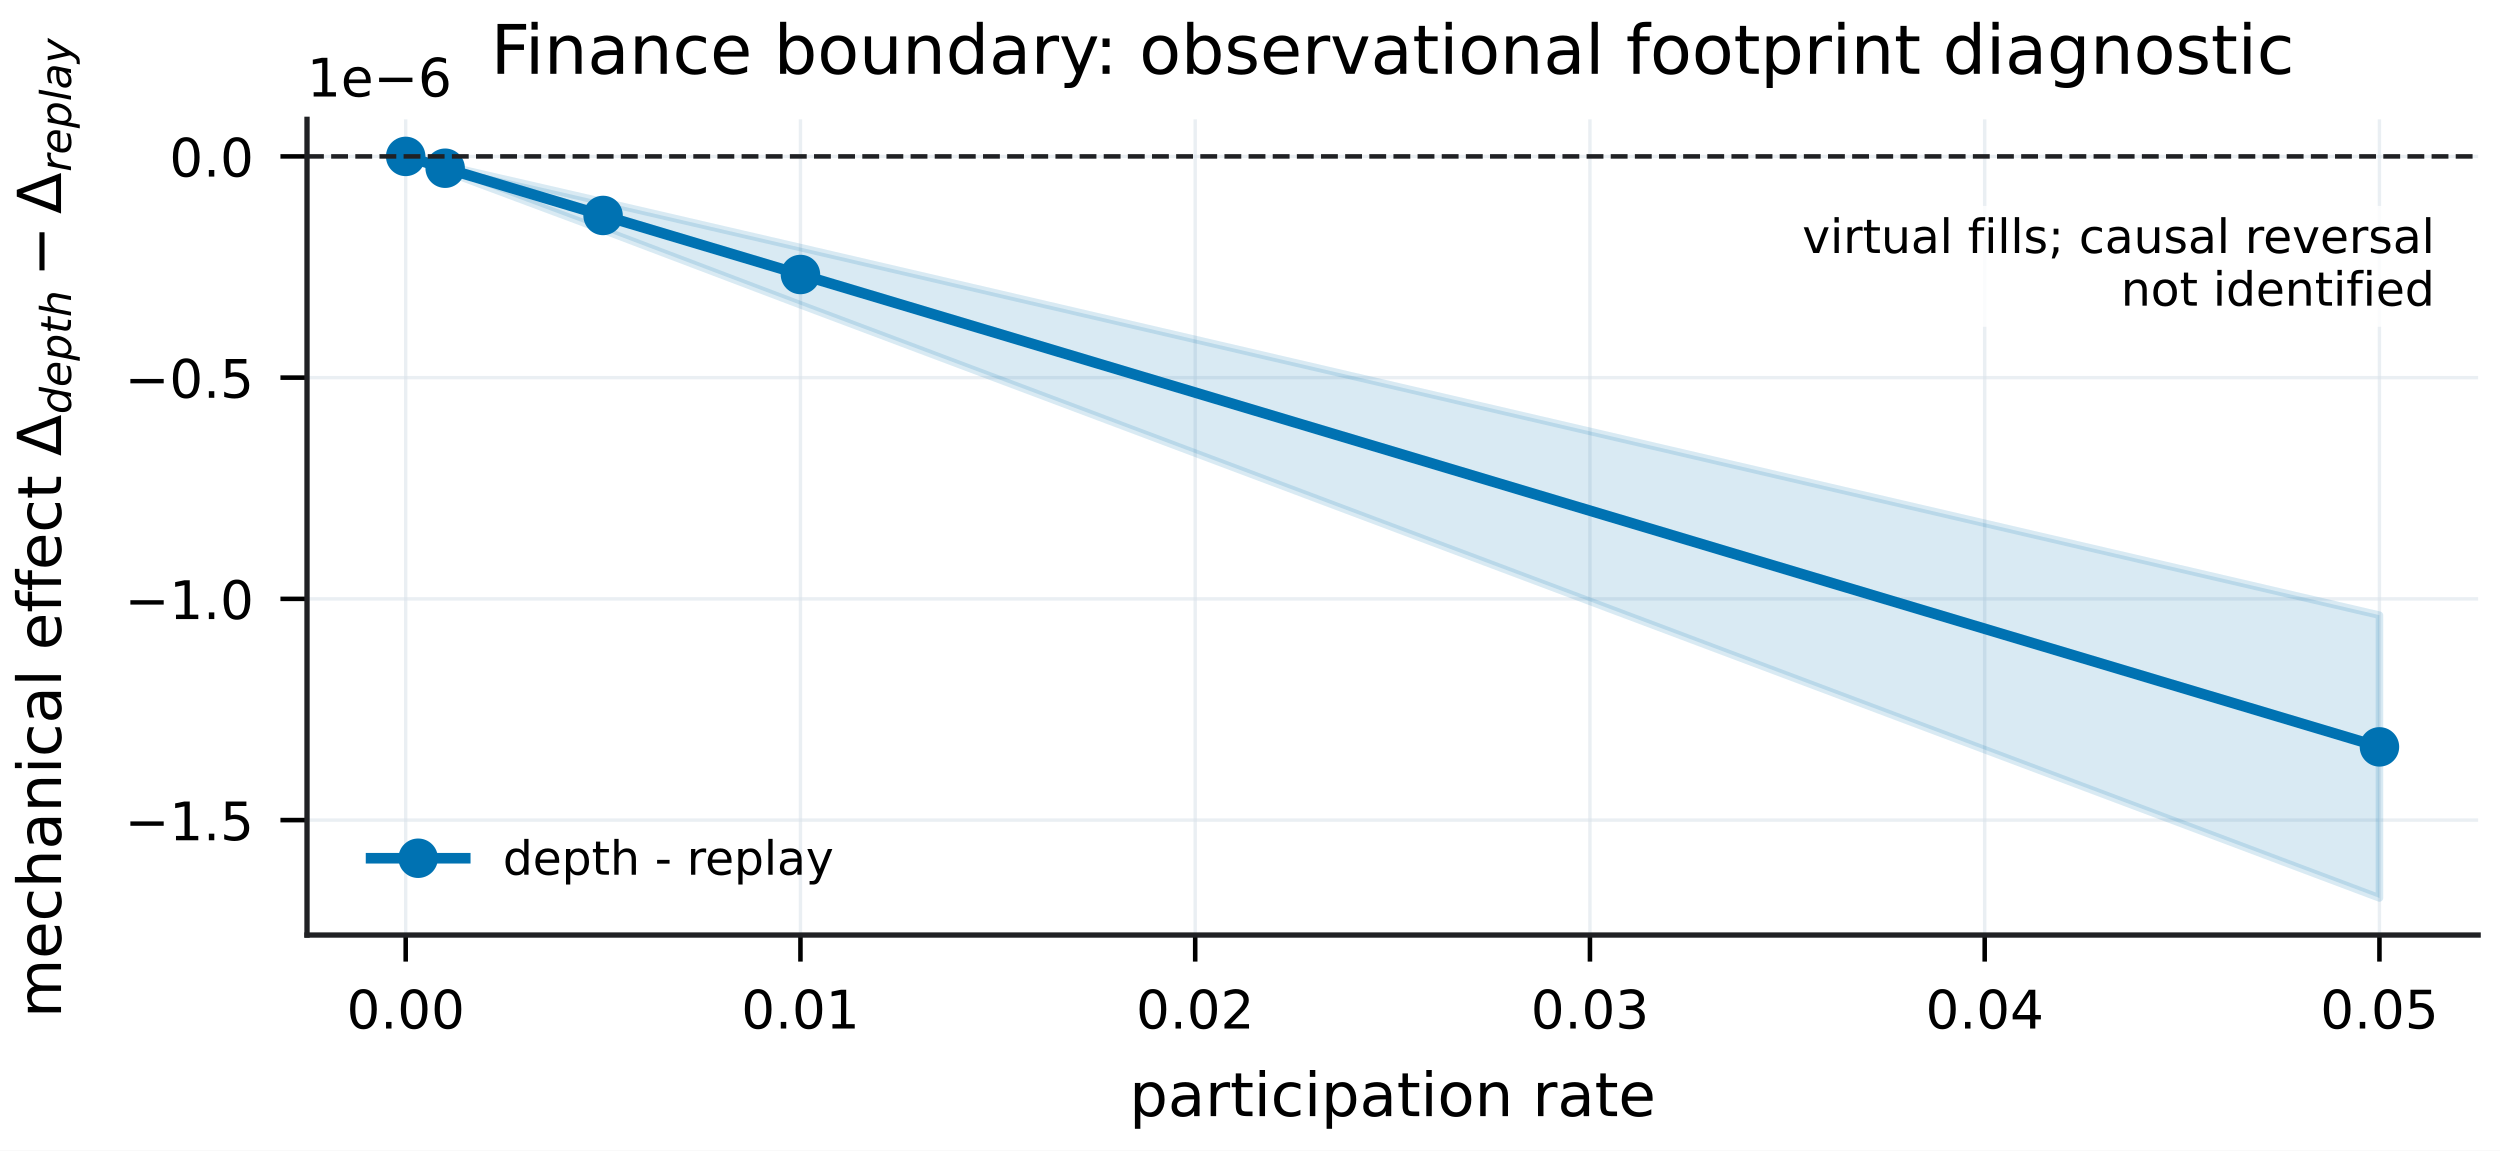
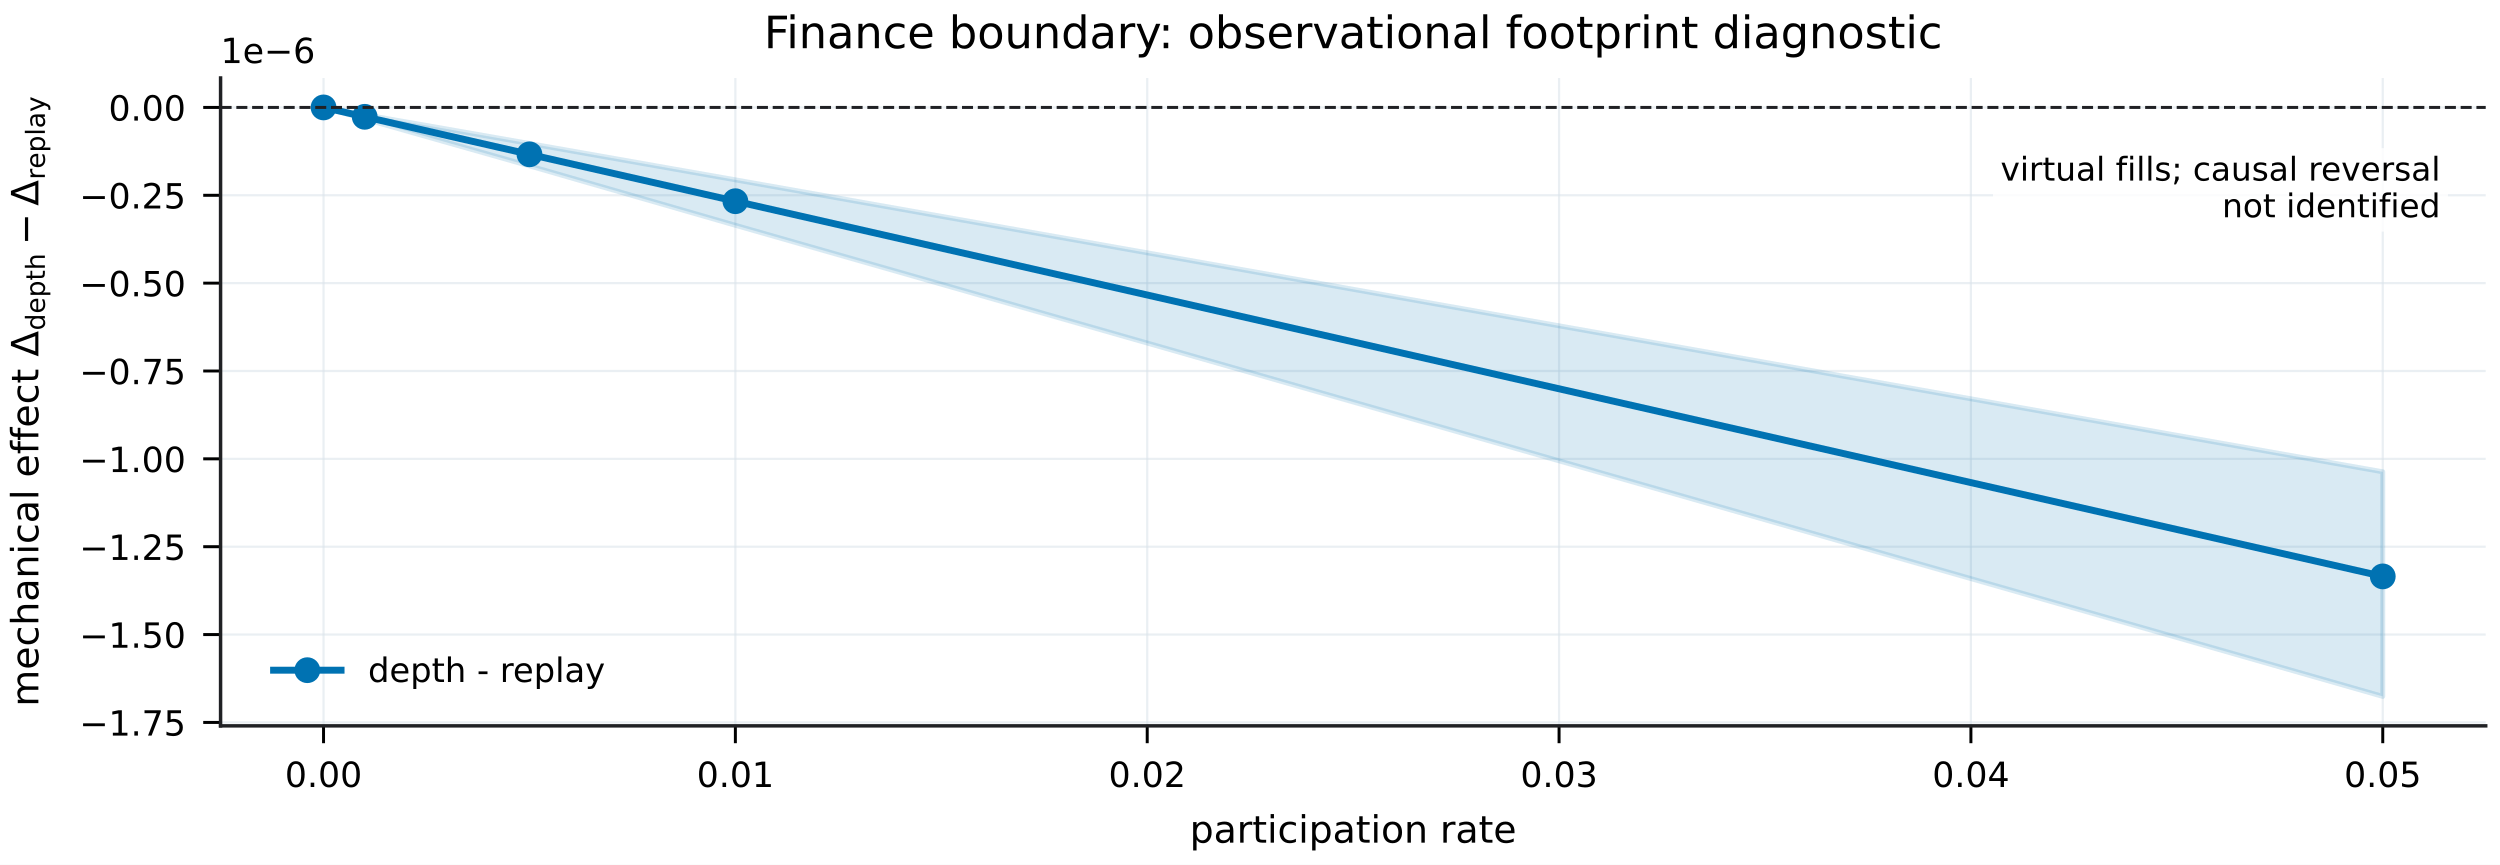
- <svg xmlns="http://www.w3.org/2000/svg" xmlns:xlink="http://www.w3.org/1999/xlink" width="329.29pt" height="151.556pt" viewBox="0 0 329.29 151.556" version="1.1">
+ <svg xmlns="http://www.w3.org/2000/svg" xmlns:xlink="http://www.w3.org/1999/xlink" width="503.956pt" height="174.329pt" viewBox="0 0 503.956 174.329" version="1.1">
  <defs>
    <style type="text/css">*{stroke-linejoin: round; stroke-linecap: butt}</style>
  </defs>
  <g id="figure_1">
    <g id="patch_1">
-       <path d="M 0 151.556  L 329.29 151.556  L 329.29 0  L 0 0  z " style="fill: #ffffff" />
+       <path d="M 0 174.329  L 503.956 174.329  L 503.956 0  L 0 0  z " style="fill: #ffffff" />
    </g>
    <g id="axes_1">
      <g id="patch_2">
-         <path d="M 40.438 123.159  L 326.41 123.159  L 326.41 15.719  L 40.438 15.719  z " style="fill: #ffffff" />
+         <path d="M 44.464 146.319  L 501.076 146.319  L 501.076 15.719  L 44.464 15.719  z " style="fill: #ffffff" />
      </g>
      <g id="matplotlib.axis_1">
        <g id="xtick_1">
          <g id="line2d_1">
-             <path d="M 53.437 123.159  L 53.437 15.719  " clip-path="url(#p5ba819bbee)" style="fill: none; stroke: #d9e2e8; stroke-opacity: 0.55; stroke-width: 0.45; stroke-linecap: square" />
+             <path d="M 65.219 146.319  L 65.219 15.719  " clip-path="url(#pc359f0b54c)" style="fill: none; stroke: #d9e2e8; stroke-opacity: 0.55; stroke-width: 0.45; stroke-linecap: square" />
          </g>
          <g id="line2d_2">
            <defs>
-               <path id="mbaac924ab0" d="M 0 0  L 0 3.5  " style="stroke: #000000; stroke-width: 0.6" />
+               <path id="m7efaeb3398" d="M 0 0  L 0 3.5  " style="stroke: #000000; stroke-width: 0.6" />
            </defs>
            <g>
-               <use xlink:href="#mbaac924ab0" x="53.437" y="123.159" style="stroke: #000000; stroke-width: 0.6" />
+               <use xlink:href="#m7efaeb3398" x="65.219" y="146.319" style="stroke: #000000; stroke-width: 0.6" />
            </g>
          </g>
          <g id="text_1">
-             <text style="font-size: 7px; font-family: 'DejaVu Sans'; text-anchor: middle" x="53.437" y="135.477" transform="rotate(-0 53.4367 135.4775)">0.00</text>
+             <text style="font-size: 7px; font-family: 'DejaVu Sans'; text-anchor: middle" x="65.219" y="158.637" transform="rotate(-0 65.21881 158.6375)">0.00</text>
          </g>
        </g>
        <g id="xtick_2">
          <g id="line2d_3">
-             <path d="M 105.432 123.159  L 105.432 15.719  " clip-path="url(#p5ba819bbee)" style="fill: none; stroke: #d9e2e8; stroke-opacity: 0.55; stroke-width: 0.45; stroke-linecap: square" />
+             <path d="M 148.239 146.319  L 148.239 15.719  " clip-path="url(#pc359f0b54c)" style="fill: none; stroke: #d9e2e8; stroke-opacity: 0.55; stroke-width: 0.45; stroke-linecap: square" />
          </g>
          <g id="line2d_4">
            <g>
-               <use xlink:href="#mbaac924ab0" x="105.432" y="123.159" style="stroke: #000000; stroke-width: 0.6" />
+               <use xlink:href="#m7efaeb3398" x="148.239" y="146.319" style="stroke: #000000; stroke-width: 0.6" />
            </g>
          </g>
          <g id="text_2">
-             <text style="font-size: 7px; font-family: 'DejaVu Sans'; text-anchor: middle" x="105.432" y="135.477" transform="rotate(-0 105.4316 135.4775)">0.01</text>
+             <text style="font-size: 7px; font-family: 'DejaVu Sans'; text-anchor: middle" x="148.239" y="158.637" transform="rotate(-0 148.2392 158.6375)">0.01</text>
          </g>
        </g>
        <g id="xtick_3">
          <g id="line2d_5">
-             <path d="M 157.427 123.159  L 157.427 15.719  " clip-path="url(#p5ba819bbee)" style="fill: none; stroke: #d9e2e8; stroke-opacity: 0.55; stroke-width: 0.45; stroke-linecap: square" />
+             <path d="M 231.26 146.319  L 231.26 15.719  " clip-path="url(#pc359f0b54c)" style="fill: none; stroke: #d9e2e8; stroke-opacity: 0.55; stroke-width: 0.45; stroke-linecap: square" />
          </g>
          <g id="line2d_6">
            <g>
-               <use xlink:href="#mbaac924ab0" x="157.427" y="123.159" style="stroke: #000000; stroke-width: 0.6" />
+               <use xlink:href="#m7efaeb3398" x="231.26" y="146.319" style="stroke: #000000; stroke-width: 0.6" />
            </g>
          </g>
          <g id="text_3">
-             <text style="font-size: 7px; font-family: 'DejaVu Sans'; text-anchor: middle" x="157.427" y="135.477" transform="rotate(-0 157.4265 135.4775)">0.02</text>
+             <text style="font-size: 7px; font-family: 'DejaVu Sans'; text-anchor: middle" x="231.26" y="158.637" transform="rotate(-0 231.2595 158.6375)">0.02</text>
          </g>
        </g>
        <g id="xtick_4">
          <g id="line2d_7">
-             <path d="M 209.421 123.159  L 209.421 15.719  " clip-path="url(#p5ba819bbee)" style="fill: none; stroke: #d9e2e8; stroke-opacity: 0.55; stroke-width: 0.45; stroke-linecap: square" />
+             <path d="M 314.28 146.319  L 314.28 15.719  " clip-path="url(#pc359f0b54c)" style="fill: none; stroke: #d9e2e8; stroke-opacity: 0.55; stroke-width: 0.45; stroke-linecap: square" />
          </g>
          <g id="line2d_8">
            <g>
-               <use xlink:href="#mbaac924ab0" x="209.421" y="123.159" style="stroke: #000000; stroke-width: 0.6" />
+               <use xlink:href="#m7efaeb3398" x="314.28" y="146.319" style="stroke: #000000; stroke-width: 0.6" />
            </g>
          </g>
          <g id="text_4">
-             <text style="font-size: 7px; font-family: 'DejaVu Sans'; text-anchor: middle" x="209.421" y="135.477" transform="rotate(-0 209.4214 135.4775)">0.03</text>
+             <text style="font-size: 7px; font-family: 'DejaVu Sans'; text-anchor: middle" x="314.28" y="158.637" transform="rotate(-0 314.2799 158.6375)">0.03</text>
          </g>
        </g>
        <g id="xtick_5">
          <g id="line2d_9">
-             <path d="M 261.416 123.159  L 261.416 15.719  " clip-path="url(#p5ba819bbee)" style="fill: none; stroke: #d9e2e8; stroke-opacity: 0.55; stroke-width: 0.45; stroke-linecap: square" />
+             <path d="M 397.3 146.319  L 397.3 15.719  " clip-path="url(#pc359f0b54c)" style="fill: none; stroke: #d9e2e8; stroke-opacity: 0.55; stroke-width: 0.45; stroke-linecap: square" />
          </g>
          <g id="line2d_10">
            <g>
-               <use xlink:href="#mbaac924ab0" x="261.416" y="123.159" style="stroke: #000000; stroke-width: 0.6" />
+               <use xlink:href="#m7efaeb3398" x="397.3" y="146.319" style="stroke: #000000; stroke-width: 0.6" />
            </g>
          </g>
          <g id="text_5">
-             <text style="font-size: 7px; font-family: 'DejaVu Sans'; text-anchor: middle" x="261.416" y="135.477" transform="rotate(-0 261.4163 135.4775)">0.04</text>
+             <text style="font-size: 7px; font-family: 'DejaVu Sans'; text-anchor: middle" x="397.3" y="158.637" transform="rotate(-0 397.3003 158.6375)">0.04</text>
          </g>
        </g>
        <g id="xtick_6">
          <g id="line2d_11">
-             <path d="M 313.411 123.159  L 313.411 15.719  " clip-path="url(#p5ba819bbee)" style="fill: none; stroke: #d9e2e8; stroke-opacity: 0.55; stroke-width: 0.45; stroke-linecap: square" />
+             <path d="M 480.321 146.319  L 480.321 15.719  " clip-path="url(#pc359f0b54c)" style="fill: none; stroke: #d9e2e8; stroke-opacity: 0.55; stroke-width: 0.45; stroke-linecap: square" />
          </g>
          <g id="line2d_12">
            <g>
-               <use xlink:href="#mbaac924ab0" x="313.411" y="123.159" style="stroke: #000000; stroke-width: 0.6" />
+               <use xlink:href="#m7efaeb3398" x="480.321" y="146.319" style="stroke: #000000; stroke-width: 0.6" />
            </g>
          </g>
          <g id="text_6">
-             <text style="font-size: 7px; font-family: 'DejaVu Sans'; text-anchor: middle" x="313.411" y="135.477" transform="rotate(-0 313.4112 135.4775)">0.05</text>
+             <text style="font-size: 7px; font-family: 'DejaVu Sans'; text-anchor: middle" x="480.321" y="158.637" transform="rotate(-0 480.3206 158.6375)">0.05</text>
          </g>
        </g>
        <g id="text_7">
-           <text style="font-size: 8px; font-family: 'DejaVu Sans'; text-anchor: middle" x="183.424" y="147.012" transform="rotate(-0 183.424 147.012)">participation rate</text>
+           <text style="font-size: 7.6px; font-family: 'DejaVu Sans'; text-anchor: middle" x="272.77" y="169.868" transform="rotate(-0 272.7697 169.8681)">participation rate</text>
        </g>
      </g>
      <g id="matplotlib.axis_2">
        <g id="ytick_1">
          <g id="line2d_13">
-             <path d="M 40.438 108.02  L 326.41 108.02  " clip-path="url(#p5ba819bbee)" style="fill: none; stroke: #d9e2e8; stroke-opacity: 0.55; stroke-width: 0.45; stroke-linecap: square" />
+             <path d="M 44.464 145.626  L 501.076 145.626  " clip-path="url(#pc359f0b54c)" style="fill: none; stroke: #d9e2e8; stroke-opacity: 0.55; stroke-width: 0.45; stroke-linecap: square" />
          </g>
          <g id="line2d_14">
            <defs>
-               <path id="m53622c0df8" d="M 0 0  L -3.5 0  " style="stroke: #000000; stroke-width: 0.6" />
+               <path id="mfa7c33bb0d" d="M 0 0  L -3.5 0  " style="stroke: #000000; stroke-width: 0.6" />
            </defs>
            <g>
-               <use xlink:href="#m53622c0df8" x="40.438" y="108.02" style="stroke: #000000; stroke-width: 0.6" />
+               <use xlink:href="#mfa7c33bb0d" x="44.464" y="145.626" style="stroke: #000000; stroke-width: 0.6" />
            </g>
          </g>
          <g id="text_8">
-             <text style="font-size: 7px; font-family: 'DejaVu Sans'; text-anchor: end" x="33.438" y="110.679" transform="rotate(-0 33.43797 110.679)">−1.5</text>
+             <text style="font-size: 7px; font-family: 'DejaVu Sans'; text-anchor: end" x="37.464" y="148.286" transform="rotate(-0 37.46372 148.2857)">−1.75</text>
          </g>
        </g>
        <g id="ytick_2">
          <g id="line2d_15">
-             <path d="M 40.438 78.88  L 326.41 78.88  " clip-path="url(#p5ba819bbee)" style="fill: none; stroke: #d9e2e8; stroke-opacity: 0.55; stroke-width: 0.45; stroke-linecap: square" />
+             <path d="M 44.464 127.916  L 501.076 127.916  " clip-path="url(#pc359f0b54c)" style="fill: none; stroke: #d9e2e8; stroke-opacity: 0.55; stroke-width: 0.45; stroke-linecap: square" />
          </g>
          <g id="line2d_16">
            <g>
-               <use xlink:href="#m53622c0df8" x="40.438" y="78.88" style="stroke: #000000; stroke-width: 0.6" />
+               <use xlink:href="#mfa7c33bb0d" x="44.464" y="127.916" style="stroke: #000000; stroke-width: 0.6" />
            </g>
          </g>
          <g id="text_9">
-             <text style="font-size: 7px; font-family: 'DejaVu Sans'; text-anchor: end" x="33.438" y="81.54" transform="rotate(-0 33.43797 81.53987)">−1.0</text>
+             <text style="font-size: 7px; font-family: 'DejaVu Sans'; text-anchor: end" x="37.464" y="130.576" transform="rotate(-0 37.46372 130.5755)">−1.50</text>
          </g>
        </g>
        <g id="ytick_3">
          <g id="line2d_17">
-             <path d="M 40.438 49.741  L 326.41 49.741  " clip-path="url(#p5ba819bbee)" style="fill: none; stroke: #d9e2e8; stroke-opacity: 0.55; stroke-width: 0.45; stroke-linecap: square" />
+             <path d="M 44.464 110.206  L 501.076 110.206  " clip-path="url(#pc359f0b54c)" style="fill: none; stroke: #d9e2e8; stroke-opacity: 0.55; stroke-width: 0.45; stroke-linecap: square" />
          </g>
          <g id="line2d_18">
            <g>
-               <use xlink:href="#m53622c0df8" x="40.438" y="49.741" style="stroke: #000000; stroke-width: 0.6" />
+               <use xlink:href="#mfa7c33bb0d" x="44.464" y="110.206" style="stroke: #000000; stroke-width: 0.6" />
            </g>
          </g>
          <g id="text_10">
-             <text style="font-size: 7px; font-family: 'DejaVu Sans'; text-anchor: end" x="33.438" y="52.401" transform="rotate(-0 33.43797 52.40078)">−0.5</text>
+             <text style="font-size: 7px; font-family: 'DejaVu Sans'; text-anchor: end" x="37.464" y="112.865" transform="rotate(-0 37.46372 112.8654)">−1.25</text>
          </g>
        </g>
        <g id="ytick_4">
          <g id="line2d_19">
-             <path d="M 40.438 20.602  L 326.41 20.602  " clip-path="url(#p5ba819bbee)" style="fill: none; stroke: #d9e2e8; stroke-opacity: 0.55; stroke-width: 0.45; stroke-linecap: square" />
+             <path d="M 44.464 92.496  L 501.076 92.496  " clip-path="url(#pc359f0b54c)" style="fill: none; stroke: #d9e2e8; stroke-opacity: 0.55; stroke-width: 0.45; stroke-linecap: square" />
          </g>
          <g id="line2d_20">
            <g>
-               <use xlink:href="#m53622c0df8" x="40.438" y="20.602" style="stroke: #000000; stroke-width: 0.6" />
+               <use xlink:href="#mfa7c33bb0d" x="44.464" y="92.496" style="stroke: #000000; stroke-width: 0.6" />
            </g>
          </g>
          <g id="text_11">
-             <text style="font-size: 7px; font-family: 'DejaVu Sans'; text-anchor: end" x="33.438" y="23.262" transform="rotate(-0 33.43797 23.26168)">0.0</text>
-           </g>
-         </g>
-         <g id="text_12">
-           <g transform="translate(8.96 134.0786) rotate(-90)">
+             <text style="font-size: 7px; font-family: 'DejaVu Sans'; text-anchor: end" x="37.464" y="95.155" transform="rotate(-0 37.46372 95.15517)">−1.00</text>
+           </g>
+         </g>
+         <g id="ytick_5">
+           <g id="line2d_21">
+             <path d="M 44.464 74.786  L 501.076 74.786  " clip-path="url(#pc359f0b54c)" style="fill: none; stroke: #d9e2e8; stroke-opacity: 0.55; stroke-width: 0.45; stroke-linecap: square" />
+           </g>
+           <g id="line2d_22">
+             <g>
+               <use xlink:href="#mfa7c33bb0d" x="44.464" y="74.786" style="stroke: #000000; stroke-width: 0.6" />
+             </g>
+           </g>
+           <g id="text_12">
+             <text style="font-size: 7px; font-family: 'DejaVu Sans'; text-anchor: end" x="37.464" y="77.445" transform="rotate(-0 37.46372 77.44498)">−0.75</text>
+           </g>
+         </g>
+         <g id="ytick_6">
+           <g id="line2d_23">
+             <path d="M 44.464 57.075  L 501.076 57.075  " clip-path="url(#pc359f0b54c)" style="fill: none; stroke: #d9e2e8; stroke-opacity: 0.55; stroke-width: 0.45; stroke-linecap: square" />
+           </g>
+           <g id="line2d_24">
+             <g>
+               <use xlink:href="#mfa7c33bb0d" x="44.464" y="57.075" style="stroke: #000000; stroke-width: 0.6" />
+             </g>
+           </g>
+           <g id="text_13">
+             <text style="font-size: 7px; font-family: 'DejaVu Sans'; text-anchor: end" x="37.464" y="59.735" transform="rotate(-0 37.46372 59.73479)">−0.50</text>
+           </g>
+         </g>
+         <g id="ytick_7">
+           <g id="line2d_25">
+             <path d="M 44.464 39.365  L 501.076 39.365  " clip-path="url(#pc359f0b54c)" style="fill: none; stroke: #d9e2e8; stroke-opacity: 0.55; stroke-width: 0.45; stroke-linecap: square" />
+           </g>
+           <g id="line2d_26">
+             <g>
+               <use xlink:href="#mfa7c33bb0d" x="44.464" y="39.365" style="stroke: #000000; stroke-width: 0.6" />
+             </g>
+           </g>
+           <g id="text_14">
+             <text style="font-size: 7px; font-family: 'DejaVu Sans'; text-anchor: end" x="37.464" y="42.025" transform="rotate(-0 37.46372 42.0246)">−0.25</text>
+           </g>
+         </g>
+         <g id="ytick_8">
+           <g id="line2d_27">
+             <path d="M 44.464 21.655  L 501.076 21.655  " clip-path="url(#pc359f0b54c)" style="fill: none; stroke: #d9e2e8; stroke-opacity: 0.55; stroke-width: 0.45; stroke-linecap: square" />
+           </g>
+           <g id="line2d_28">
+             <g>
+               <use xlink:href="#mfa7c33bb0d" x="44.464" y="21.655" style="stroke: #000000; stroke-width: 0.6" />
+             </g>
+           </g>
+           <g id="text_15">
+             <text style="font-size: 7px; font-family: 'DejaVu Sans'; text-anchor: end" x="37.464" y="24.314" transform="rotate(-0 37.46372 24.31441)">0.00</text>
+           </g>
+         </g>
+         <g id="text_16">
+           <g transform="translate(8.656 142.4266) rotate(-90)">
            <text>
-               <tspan x="0" y="-0.922" style="font-size: 8px; font-family: 'DejaVu Sans'">m</tspan>
-               <tspan x="7.793" y="-0.922" style="font-size: 8px; font-family: 'DejaVu Sans'">e</tspan>
-               <tspan x="12.715" y="-0.922" style="font-size: 8px; font-family: 'DejaVu Sans'">c</tspan>
-               <tspan x="17.113" y="-0.922" style="font-size: 8px; font-family: 'DejaVu Sans'">h</tspan>
-               <tspan x="22.184" y="-0.922" style="font-size: 8px; font-family: 'DejaVu Sans'">a</tspan>
-               <tspan x="27.086" y="-0.922" style="font-size: 8px; font-family: 'DejaVu Sans'">n</tspan>
-               <tspan x="32.156" y="-0.922" style="font-size: 8px; font-family: 'DejaVu Sans'">i</tspan>
-               <tspan x="34.379" y="-0.922" style="font-size: 8px; font-family: 'DejaVu Sans'">c</tspan>
-               <tspan x="38.777" y="-0.922" style="font-size: 8px; font-family: 'DejaVu Sans'">a</tspan>
-               <tspan x="43.68" y="-0.922" style="font-size: 8px; font-family: 'DejaVu Sans'">l</tspan>
-               <tspan x="45.902" y="-0.922" style="font-size: 8px; font-family: 'DejaVu Sans'"> </tspan>
-               <tspan x="48.445" y="-0.922" style="font-size: 8px; font-family: 'DejaVu Sans'">e</tspan>
-               <tspan x="53.367" y="-0.922" style="font-size: 8px; font-family: 'DejaVu Sans'">f</tspan>
-               <tspan x="56.184" y="-0.922" style="font-size: 8px; font-family: 'DejaVu Sans'">f</tspan>
-               <tspan x="59" y="-0.922" style="font-size: 8px; font-family: 'DejaVu Sans'">e</tspan>
-               <tspan x="63.922" y="-0.922" style="font-size: 8px; font-family: 'DejaVu Sans'">c</tspan>
-               <tspan x="68.32" y="-0.922" style="font-size: 8px; font-family: 'DejaVu Sans'">t</tspan>
-               <tspan x="71.457" y="-0.922" style="font-size: 8px; font-family: 'DejaVu Sans'"> </tspan>
-               <tspan x="74" y="-0.922" style="font-size: 8px; font-family: 'DejaVu Sans'">Δ</tspan>
-               <tspan x="97.626" y="-0.922" style="font-size: 8px; font-family: 'DejaVu Sans'">−</tspan>
-               <tspan x="105.888" y="-0.922" style="font-size: 8px; font-family: 'DejaVu Sans'">Δ</tspan>
-               <tspan x="79.549" y="0.391" style="font-style: oblique; font-size: 5.6px; font-family: 'DejaVu Sans'">d</tspan>
-               <tspan x="83.104" y="0.391" style="font-style: oblique; font-size: 5.6px; font-family: 'DejaVu Sans'">e</tspan>
-               <tspan x="86.549" y="0.391" style="font-style: oblique; font-size: 5.6px; font-family: 'DejaVu Sans'">p</tspan>
-               <tspan x="90.104" y="0.391" style="font-style: oblique; font-size: 5.6px; font-family: 'DejaVu Sans'">t</tspan>
-               <tspan x="92.3" y="0.391" style="font-style: oblique; font-size: 5.6px; font-family: 'DejaVu Sans'">h</tspan>
-               <tspan x="111.437" y="0.391" style="font-style: oblique; font-size: 5.6px; font-family: 'DejaVu Sans'">r</tspan>
-               <tspan x="113.739" y="0.391" style="font-style: oblique; font-size: 5.6px; font-family: 'DejaVu Sans'">e</tspan>
-               <tspan x="117.185" y="0.391" style="font-style: oblique; font-size: 5.6px; font-family: 'DejaVu Sans'">p</tspan>
-               <tspan x="120.739" y="0.391" style="font-style: oblique; font-size: 5.6px; font-family: 'DejaVu Sans'">l</tspan>
-               <tspan x="122.295" y="0.391" style="font-style: oblique; font-size: 5.6px; font-family: 'DejaVu Sans'">a</tspan>
-               <tspan x="125.727" y="0.391" style="font-style: oblique; font-size: 5.6px; font-family: 'DejaVu Sans'">y</tspan>
+               <tspan x="0" y="-0.922" style="font-size: 7.6px; font-family: 'DejaVu Sans'">m</tspan>
+               <tspan x="7.428" y="-0.922" style="font-size: 7.6px; font-family: 'DejaVu Sans'">e</tspan>
+               <tspan x="12.119" y="-0.922" style="font-size: 7.6px; font-family: 'DejaVu Sans'">c</tspan>
+               <tspan x="16.311" y="-0.922" style="font-size: 7.6px; font-family: 'DejaVu Sans'">h</tspan>
+               <tspan x="21.144" y="-0.922" style="font-size: 7.6px; font-family: 'DejaVu Sans'">a</tspan>
+               <tspan x="25.816" y="-0.922" style="font-size: 7.6px; font-family: 'DejaVu Sans'">n</tspan>
+               <tspan x="30.649" y="-0.922" style="font-size: 7.6px; font-family: 'DejaVu Sans'">i</tspan>
+               <tspan x="32.767" y="-0.922" style="font-size: 7.6px; font-family: 'DejaVu Sans'">c</tspan>
+               <tspan x="36.96" y="-0.922" style="font-size: 7.6px; font-family: 'DejaVu Sans'">a</tspan>
+               <tspan x="41.632" y="-0.922" style="font-size: 7.6px; font-family: 'DejaVu Sans'">l</tspan>
+               <tspan x="43.751" y="-0.922" style="font-size: 7.6px; font-family: 'DejaVu Sans'"> </tspan>
+               <tspan x="46.174" y="-0.922" style="font-size: 7.6px; font-family: 'DejaVu Sans'">e</tspan>
+               <tspan x="50.866" y="-0.922" style="font-size: 7.6px; font-family: 'DejaVu Sans'">f</tspan>
+               <tspan x="53.55" y="-0.922" style="font-size: 7.6px; font-family: 'DejaVu Sans'">f</tspan>
+               <tspan x="56.234" y="-0.922" style="font-size: 7.6px; font-family: 'DejaVu Sans'">e</tspan>
+               <tspan x="60.926" y="-0.922" style="font-size: 7.6px; font-family: 'DejaVu Sans'">c</tspan>
+               <tspan x="65.118" y="-0.922" style="font-size: 7.6px; font-family: 'DejaVu Sans'">t</tspan>
+               <tspan x="68.107" y="-0.922" style="font-size: 7.6px; font-family: 'DejaVu Sans'"> </tspan>
+               <tspan x="70.531" y="-0.922" style="font-size: 7.6px; font-family: 'DejaVu Sans'">Δ</tspan>
+               <tspan x="93.064" y="-0.922" style="font-size: 7.6px; font-family: 'DejaVu Sans'">−</tspan>
+               <tspan x="100.938" y="-0.922" style="font-size: 7.6px; font-family: 'DejaVu Sans'">Δ</tspan>
+               <tspan x="75.824" y="0.391" style="font-size: 5.32px; font-family: 'DejaVu Sans'">d</tspan>
+               <tspan x="79.212" y="0.391" style="font-size: 5.32px; font-family: 'DejaVu Sans'">e</tspan>
+               <tspan x="82.496" y="0.391" style="font-size: 5.32px; font-family: 'DejaVu Sans'">p</tspan>
+               <tspan x="85.884" y="0.391" style="font-size: 5.32px; font-family: 'DejaVu Sans'">t</tspan>
+               <tspan x="87.977" y="0.391" style="font-size: 5.32px; font-family: 'DejaVu Sans'">h</tspan>
+               <tspan x="106.231" y="0.391" style="font-size: 5.32px; font-family: 'DejaVu Sans'">r</tspan>
+               <tspan x="108.425" y="0.391" style="font-size: 5.32px; font-family: 'DejaVu Sans'">e</tspan>
+               <tspan x="111.709" y="0.391" style="font-size: 5.32px; font-family: 'DejaVu Sans'">p</tspan>
+               <tspan x="115.097" y="0.391" style="font-size: 5.32px; font-family: 'DejaVu Sans'">l</tspan>
+               <tspan x="116.58" y="0.391" style="font-size: 5.32px; font-family: 'DejaVu Sans'">a</tspan>
+               <tspan x="119.851" y="0.391" style="font-size: 5.32px; font-family: 'DejaVu Sans'">y</tspan>
            </text>
          </g>
        </g>
-         <g id="text_13">
-           <text style="font-size: 7px; font-family: 'DejaVu Sans'; text-anchor: start" x="40.438" y="12.719" transform="rotate(-0 40.43797 12.71859)">1e−6</text>
+         <g id="text_17">
+           <text style="font-size: 7px; font-family: 'DejaVu Sans'; text-anchor: start" x="44.464" y="12.719" transform="rotate(-0 44.46372 12.71859)">1e−6</text>
        </g>
      </g>
      <g id="FillBetweenPolyCollection_1">
        <defs>
-           <path id="ma8e81a2d2d" d="M 53.437 -130.954  L 53.437 -130.954  L 58.636 -129.015  L 79.434 -121.258  L 105.432 -111.407  L 313.411 -33.281  L 313.411 -70.525  L 313.411 -70.525  L 105.432 -118.944  L 79.434 -124.968  L 58.636 -129.752  L 53.437 -130.954  z " style="stroke: #0072b2; stroke-opacity: 0.15" />
+           <path id="m008a6eb3c0" d="M 65.219 -152.674  L 65.219 -152.674  L 73.521 -150.317  L 106.729 -140.889  L 148.239 -128.914  L 480.321 -33.946  L 480.321 -79.22  L 480.321 -79.22  L 148.239 -138.076  L 106.729 -145.397  L 73.521 -151.213  L 65.219 -152.674  z " style="stroke: #0072b2; stroke-opacity: 0.15" />
        </defs>
-         <g clip-path="url(#p5ba819bbee)">
-           <use xlink:href="#ma8e81a2d2d" x="0" y="151.556" style="fill: #0072b2; fill-opacity: 0.15; stroke: #0072b2; stroke-opacity: 0.15" />
-         </g>
-       </g>
-       <g id="line2d_21">
-         <path d="M 53.437 20.602  L 58.636 22.158  L 79.434 28.38  L 105.432 36.157  L 313.411 98.375  " clip-path="url(#p5ba819bbee)" style="fill: none; stroke: #0072b2; stroke-width: 1.4; stroke-linecap: square" />
+         <g clip-path="url(#pc359f0b54c)">
+           <use xlink:href="#m008a6eb3c0" x="0" y="174.329" style="fill: #0072b2; fill-opacity: 0.15; stroke: #0072b2; stroke-opacity: 0.15" />
+         </g>
+       </g>
+       <g id="line2d_29">
+         <path d="M 65.219 21.655  L 73.521 23.546  L 106.729 31.109  L 148.239 40.562  L 480.321 116.193  " clip-path="url(#pc359f0b54c)" style="fill: none; stroke: #0072b2; stroke-width: 1.4; stroke-linecap: square" />
        <defs>
-           <path id="md0f9863e7d" d="M 0 2.1  C 0.557 2.1 1.091 1.879 1.485 1.485  C 1.879 1.091 2.1 0.557 2.1 0  C 2.1 -0.557 1.879 -1.091 1.485 -1.485  C 1.091 -1.879 0.557 -2.1 0 -2.1  C -0.557 -2.1 -1.091 -1.879 -1.485 -1.485  C -1.879 -1.091 -2.1 -0.557 -2.1 0  C -2.1 0.557 -1.879 1.091 -1.485 1.485  C -1.091 1.879 -0.557 2.1 0 2.1  z " style="stroke: #0072b2" />
+           <path id="m0cf136a492" d="M 0 2.1  C 0.557 2.1 1.091 1.879 1.485 1.485  C 1.879 1.091 2.1 0.557 2.1 0  C 2.1 -0.557 1.879 -1.091 1.485 -1.485  C 1.091 -1.879 0.557 -2.1 0 -2.1  C -0.557 -2.1 -1.091 -1.879 -1.485 -1.485  C -1.879 -1.091 -2.1 -0.557 -2.1 0  C -2.1 0.557 -1.879 1.091 -1.485 1.485  C -1.091 1.879 -0.557 2.1 0 2.1  z " style="stroke: #0072b2" />
        </defs>
-         <g clip-path="url(#p5ba819bbee)">
-           <use xlink:href="#md0f9863e7d" x="53.437" y="20.602" style="fill: #0072b2; stroke: #0072b2" />
-           <use xlink:href="#md0f9863e7d" x="58.636" y="22.158" style="fill: #0072b2; stroke: #0072b2" />
-           <use xlink:href="#md0f9863e7d" x="79.434" y="28.38" style="fill: #0072b2; stroke: #0072b2" />
-           <use xlink:href="#md0f9863e7d" x="105.432" y="36.157" style="fill: #0072b2; stroke: #0072b2" />
-           <use xlink:href="#md0f9863e7d" x="313.411" y="98.375" style="fill: #0072b2; stroke: #0072b2" />
-         </g>
-       </g>
-       <g id="line2d_22">
-         <path d="M 40.438 20.602  L 326.41 20.602  " clip-path="url(#p5ba819bbee)" style="fill: none; stroke-dasharray: 2.22,0.96; stroke-dashoffset: 0; stroke: #202124; stroke-width: 0.6" />
+         <g clip-path="url(#pc359f0b54c)">
+           <use xlink:href="#m0cf136a492" x="65.219" y="21.655" style="fill: #0072b2; stroke: #0072b2" />
+           <use xlink:href="#m0cf136a492" x="73.521" y="23.546" style="fill: #0072b2; stroke: #0072b2" />
+           <use xlink:href="#m0cf136a492" x="106.729" y="31.109" style="fill: #0072b2; stroke: #0072b2" />
+           <use xlink:href="#m0cf136a492" x="148.239" y="40.562" style="fill: #0072b2; stroke: #0072b2" />
+           <use xlink:href="#m0cf136a492" x="480.321" y="116.193" style="fill: #0072b2; stroke: #0072b2" />
+         </g>
+       </g>
+       <g id="line2d_30">
+         <path d="M 44.464 21.655  L 501.076 21.655  " clip-path="url(#pc359f0b54c)" style="fill: none; stroke-dasharray: 2.22,0.96; stroke-dashoffset: 0; stroke: #202124; stroke-width: 0.6" />
      </g>
      <g id="patch_3">
-         <path d="M 40.438 123.159  L 40.438 15.719  " style="fill: none; stroke: #202124; stroke-width: 0.7; stroke-linejoin: miter; stroke-linecap: square" />
+         <path d="M 44.464 146.319  L 44.464 15.719  " style="fill: none; stroke: #202124; stroke-width: 0.7; stroke-linejoin: miter; stroke-linecap: square" />
      </g>
      <g id="patch_4">
-         <path d="M 40.438 123.159  L 326.41 123.159  " style="fill: none; stroke: #202124; stroke-width: 0.7; stroke-linejoin: miter; stroke-linecap: square" />
-       </g>
-       <g id="text_14">
+         <path d="M 44.464 146.319  L 501.076 146.319  " style="fill: none; stroke: #202124; stroke-width: 0.7; stroke-linejoin: miter; stroke-linecap: square" />
+       </g>
+       <g id="text_18">
        <g id="patch_5">
-           <path d="M 235.902 43.042  L 322.179 43.042  L 322.179 27.123  L 235.902 27.123  z " style="fill: #ffffff; opacity: 0.82" />
-         </g>
-         <text style="font-size: 6.2px; font-family: 'DejaVu Sans'" transform="translate(237.3897 33.32243)">virtual fills; causal reversal</text>
-         <text style="font-size: 6.2px; font-family: 'DejaVu Sans'" transform="translate(279.3549 40.26507)">not identified</text>
-       </g>
-       <g id="text_15">
-         <text style="font-size: 9px; font-family: 'DejaVu Sans'; text-anchor: middle" x="183.424" y="9.719" transform="rotate(-0 183.424 9.718594)">Finance boundary: observational footprint diagnostic</text>
+           <path d="M 401.75 46.687  L 493.461 46.687  L 493.461 29.873  L 401.75 29.873  z " style="fill: #ffffff; opacity: 0.82" />
+         </g>
+         <text style="font-size: 6.6px; font-family: 'DejaVu Sans'" transform="translate(403.2684 36.40556)">virtual fills; causal reversal</text>
+         <text style="font-size: 6.6px; font-family: 'DejaVu Sans'" transform="translate(447.9411 43.79612)">not identified</text>
+       </g>
+       <g id="text_19">
+         <text style="font-size: 9px; font-family: 'DejaVu Sans'; text-anchor: middle" x="272.77" y="9.719" transform="rotate(-0 272.7697 9.718594)">Finance boundary: observational footprint diagnostic</text>
      </g>
      <g id="legend_1">
-         <g id="line2d_23">
-           <path d="M 48.878 113.045  L 55.078 113.045  L 61.278 113.045  " style="fill: none; stroke: #0072b2; stroke-width: 1.4; stroke-linecap: square" />
+         <g id="line2d_31">
+           <path d="M 55.15 135.098  L 61.95 135.098  L 68.75 135.098  " style="fill: none; stroke: #0072b2; stroke-width: 1.4; stroke-linecap: square" />
          <g>
-             <use xlink:href="#md0f9863e7d" x="55.078" y="113.045" style="fill: #0072b2; stroke: #0072b2" />
-           </g>
-         </g>
-         <g id="text_16">
-           <text style="font-size: 6.2px; font-family: 'DejaVu Sans'; text-anchor: start" x="66.238" y="115.215" transform="rotate(-0 66.23769 115.2148)">depth - replay</text>
+             <use xlink:href="#m0cf136a492" x="61.95" y="135.098" style="fill: #0072b2; stroke: #0072b2" />
+           </g>
+         </g>
+         <g id="text_20">
+           <text style="font-size: 6.8px; font-family: 'DejaVu Sans'; text-anchor: start" x="74.19" y="137.478" transform="rotate(-0 74.18984 137.4784)">depth - replay</text>
        </g>
      </g>
    </g>
  </g>
  <defs>
-     <clipPath id="p5ba819bbee">
-       <rect x="40.438" y="15.719" width="285.972" height="107.44" />
+     <clipPath id="pc359f0b54c">
+       <rect x="44.464" y="15.719" width="456.612" height="130.6" />
    </clipPath>
  </defs>
</svg>
